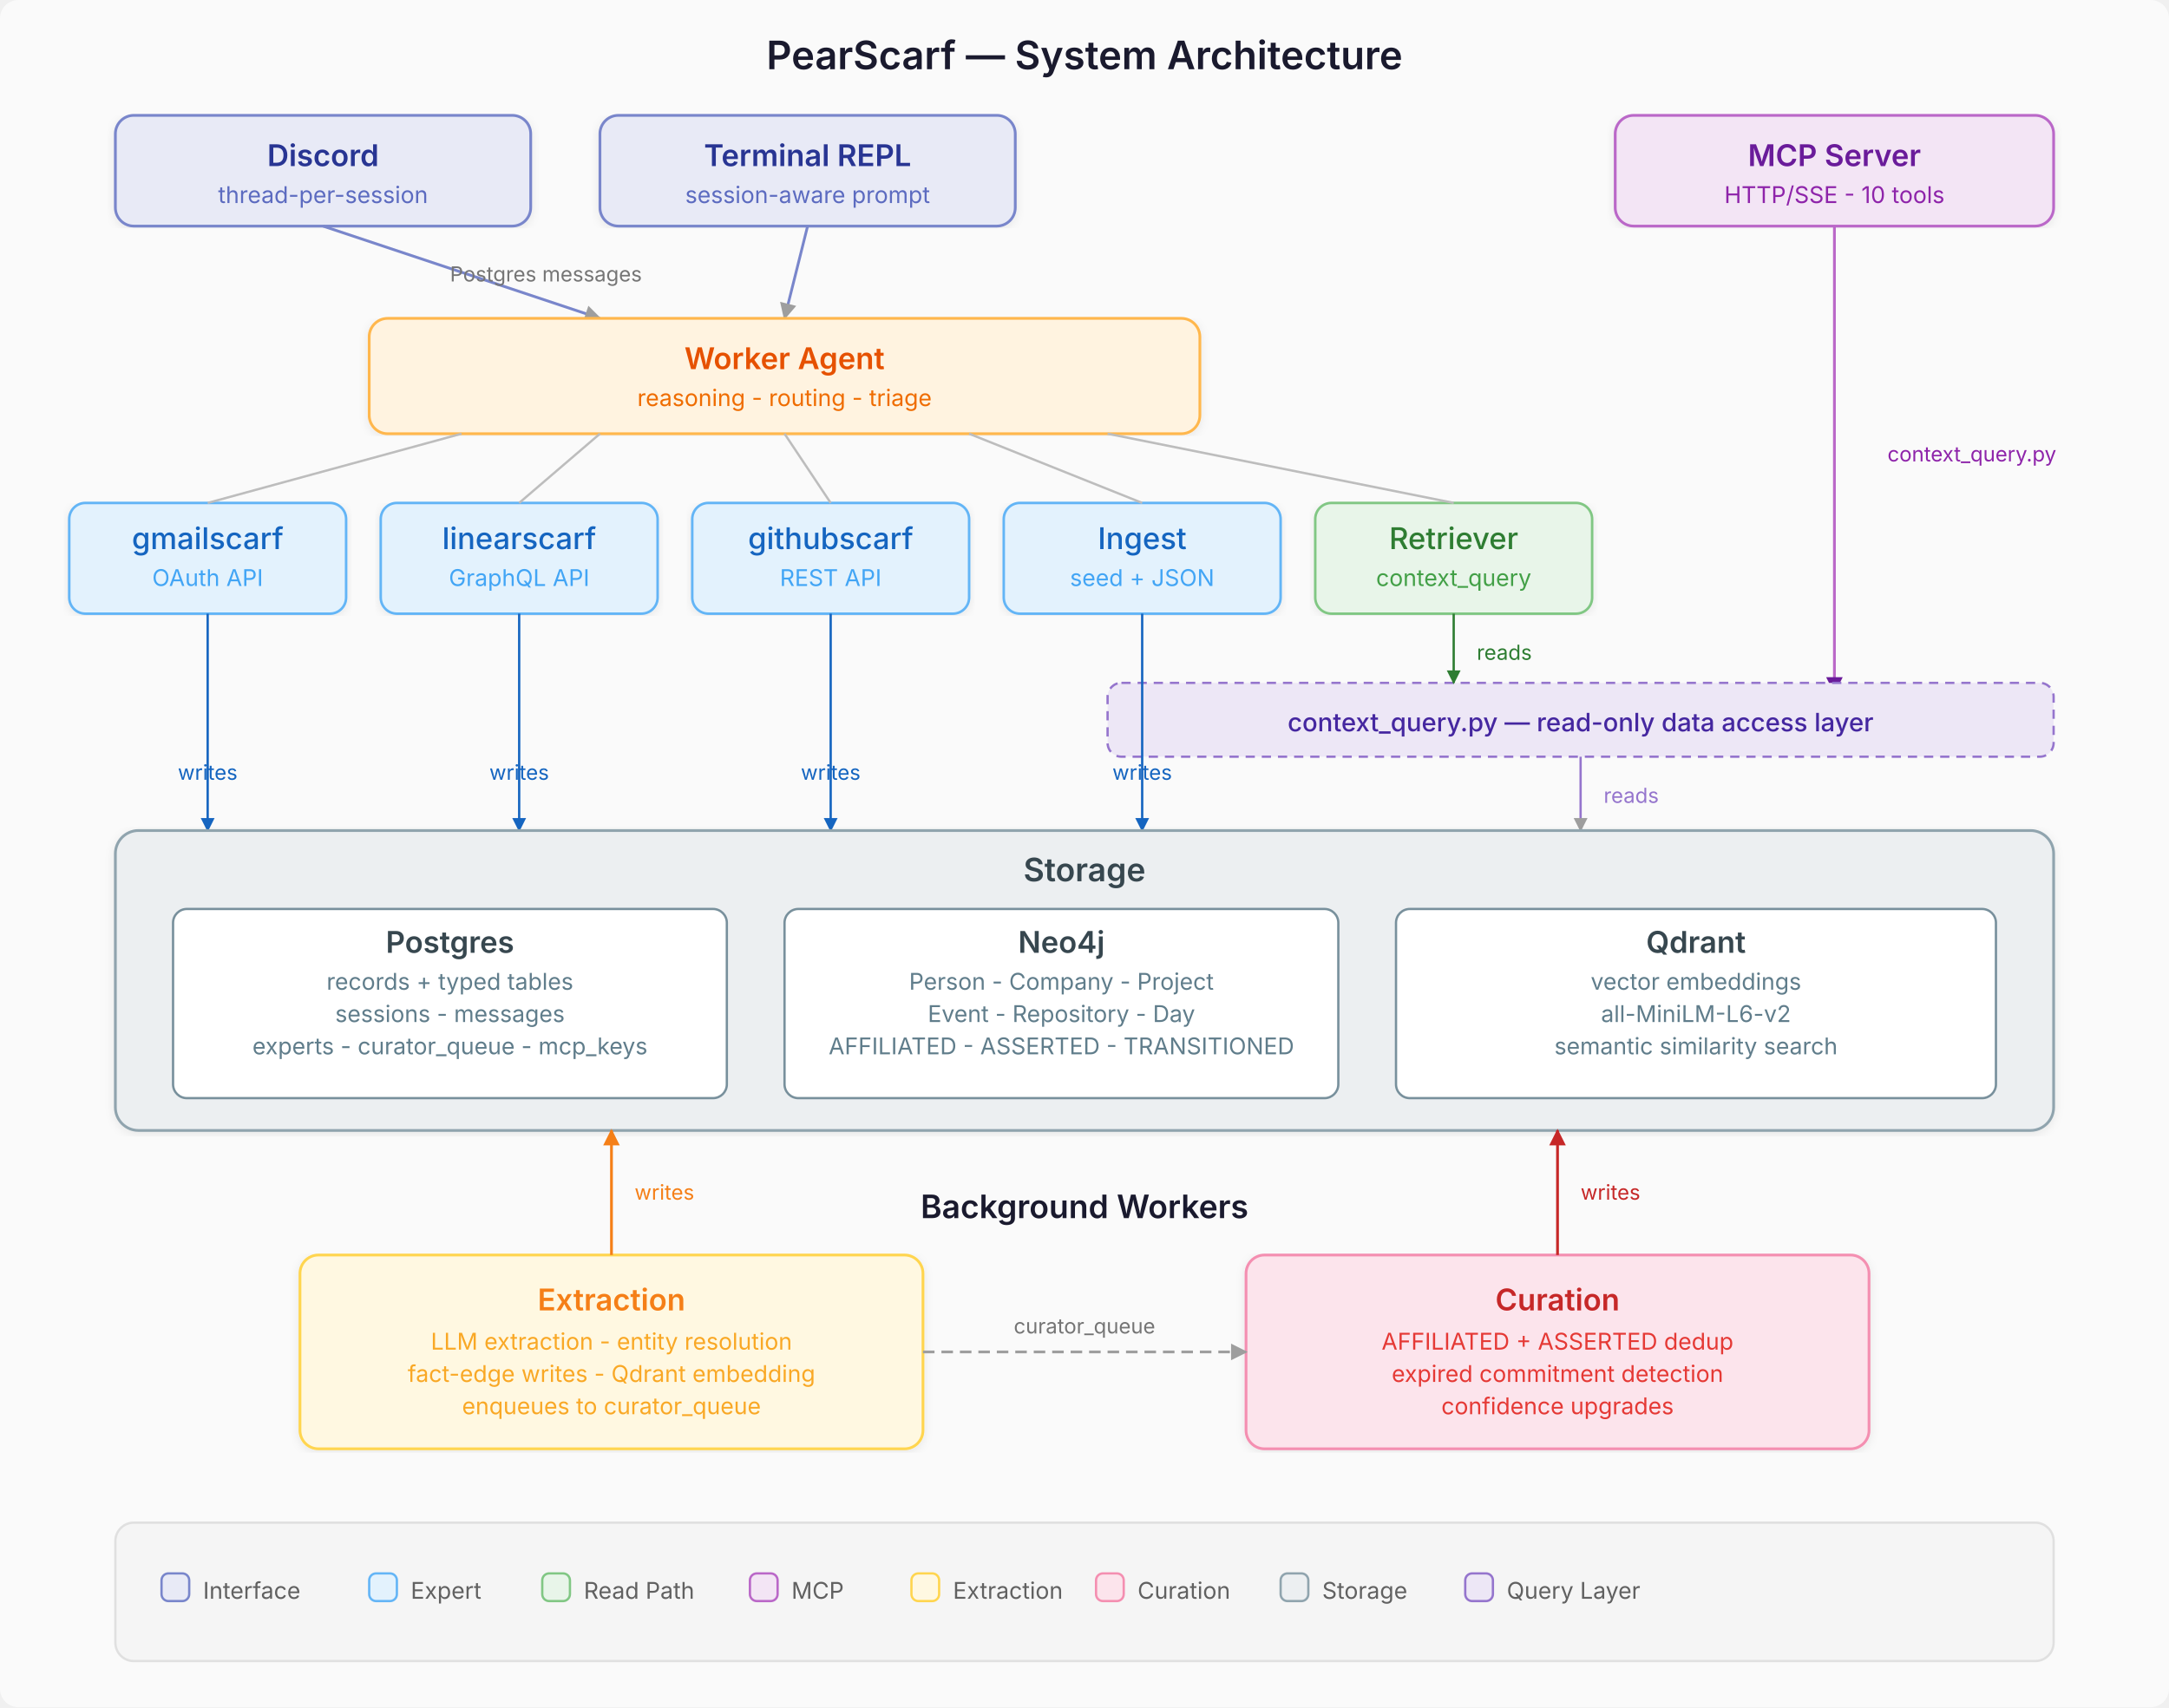
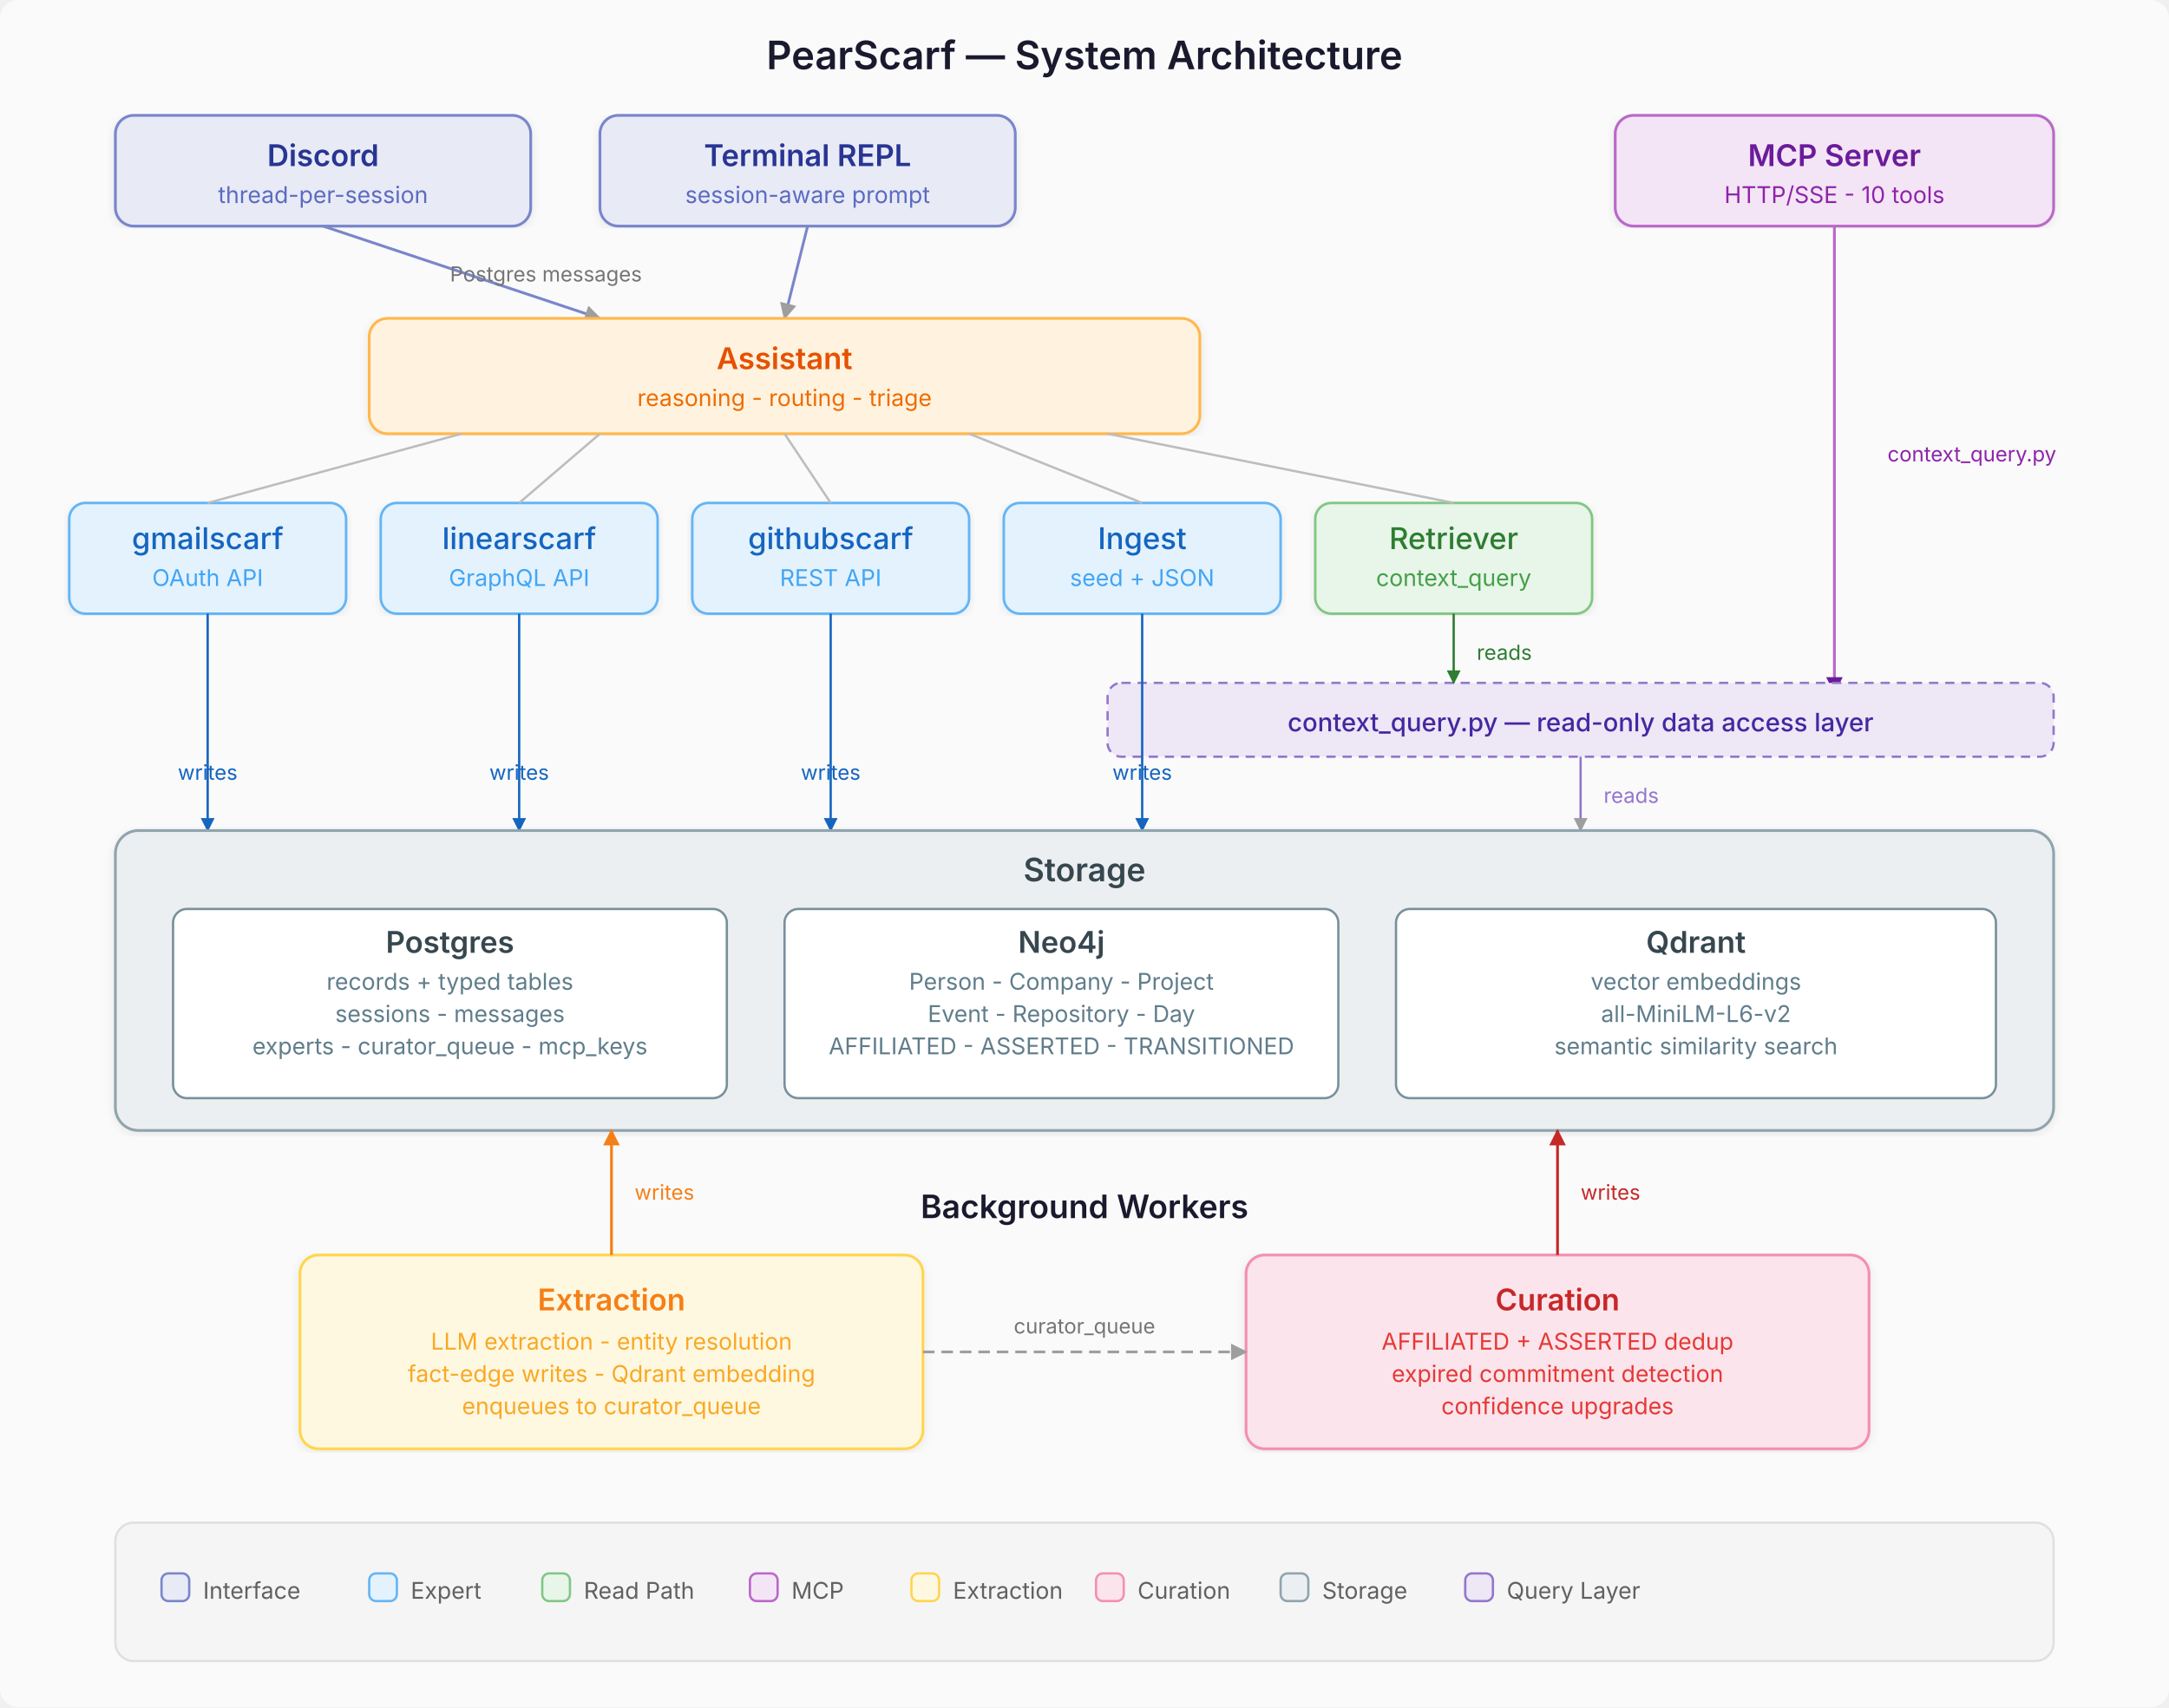
<svg xmlns="http://www.w3.org/2000/svg" viewBox="0 0 940 740" font-family="Inter, -apple-system, system-ui, sans-serif" font-size="13">
  <defs>
    <filter id="shadow" x="-2%" y="-2%" width="104%" height="104%">
      <feDropShadow dx="0" dy="1" stdDeviation="2" flood-opacity="0.08" />
    </filter>
    <marker id="aGray" viewBox="0 0 10 10" refX="9" refY="5" markerWidth="6" markerHeight="6" orient="auto-start-reverse">
      <path d="M 0 0 L 10 5 L 0 10 z" fill="#9e9e9e" />
    </marker>
    <marker id="aOrange" viewBox="0 0 10 10" refX="9" refY="5" markerWidth="6" markerHeight="6" orient="auto-start-reverse">
      <path d="M 0 0 L 10 5 L 0 10 z" fill="#f57f17" />
    </marker>
    <marker id="aRed" viewBox="0 0 10 10" refX="9" refY="5" markerWidth="6" markerHeight="6" orient="auto-start-reverse">
      <path d="M 0 0 L 10 5 L 0 10 z" fill="#c62828" />
    </marker>
    <marker id="aBlue" viewBox="0 0 10 10" refX="9" refY="5" markerWidth="6" markerHeight="6" orient="auto-start-reverse">
      <path d="M 0 0 L 10 5 L 0 10 z" fill="#1565c0" />
    </marker>
    <marker id="aPurple" viewBox="0 0 10 10" refX="9" refY="5" markerWidth="6" markerHeight="6" orient="auto-start-reverse">
      <path d="M 0 0 L 10 5 L 0 10 z" fill="#6a1b9a" />
    </marker>
    <marker id="aGreen" viewBox="0 0 10 10" refX="9" refY="5" markerWidth="6" markerHeight="6" orient="auto-start-reverse">
      <path d="M 0 0 L 10 5 L 0 10 z" fill="#2e7d32" />
    </marker>
  </defs>
  <rect width="940" height="740" fill="#fafafa" rx="8" />
  <text x="470" y="30" text-anchor="middle" font-size="17" font-weight="600" fill="#1a1a2e">PearScarf — System Architecture</text>
  <rect x="50" y="50" width="180" height="48" rx="8" fill="#e8eaf6" stroke="#7986cb" stroke-width="1.2" filter="url(#shadow)" />
  <text x="140" y="72" text-anchor="middle" font-weight="600" fill="#283593">Discord</text>
  <text x="140" y="88" text-anchor="middle" font-size="10" fill="#5c6bc0">thread-per-session</text>
  <rect x="260" y="50" width="180" height="48" rx="8" fill="#e8eaf6" stroke="#7986cb" stroke-width="1.2" filter="url(#shadow)" />
  <text x="350" y="72" text-anchor="middle" font-weight="600" fill="#283593">Terminal REPL</text>
  <text x="350" y="88" text-anchor="middle" font-size="10" fill="#5c6bc0">session-aware prompt</text>
  <rect x="700" y="50" width="190" height="48" rx="8" fill="#f3e5f5" stroke="#ba68c8" stroke-width="1.2" filter="url(#shadow)" />
  <text x="795" y="72" text-anchor="middle" font-weight="600" fill="#6a1b9a">MCP Server</text>
  <text x="795" y="88" text-anchor="middle" font-size="10" fill="#8e24aa">HTTP/SSE - 10 tools</text>
  <line x1="140" y1="98" x2="260" y2="138" stroke="#7986cb" stroke-width="1.2" marker-end="url(#aGray)" />
  <line x1="350" y1="98" x2="340" y2="138" stroke="#7986cb" stroke-width="1.2" marker-end="url(#aGray)" />
  <text x="195" y="122" font-size="9" fill="#757575">Postgres messages</text>
  <line x1="795" y1="98" x2="795" y2="300" stroke="#ba68c8" stroke-width="1.2" marker-end="url(#aPurple)" />
  <text x="818" y="200" font-size="9" fill="#8e24aa">context_query.py</text>
  <rect x="160" y="138" width="360" height="50" rx="8" fill="#fff3e0" stroke="#ffb74d" stroke-width="1.2" filter="url(#shadow)" />
-   <text x="340" y="160" text-anchor="middle" font-weight="600" fill="#e65100">Worker Agent</text>
+   <text x="340" y="160" text-anchor="middle" font-weight="600" fill="#e65100">Assistant</text>
  <text x="340" y="176" text-anchor="middle" font-size="10" fill="#ef6c00">reasoning - routing - triage</text>
  <rect x="30" y="218" width="120" height="48" rx="7" fill="#e3f2fd" stroke="#64b5f6" stroke-width="1.1" filter="url(#shadow)" />
  <text x="90" y="238" text-anchor="middle" font-weight="500" fill="#1565c0">gmailscarf</text>
  <text x="90" y="254" text-anchor="middle" font-size="10" fill="#42a5f5">OAuth API</text>
  <rect x="165" y="218" width="120" height="48" rx="7" fill="#e3f2fd" stroke="#64b5f6" stroke-width="1.1" filter="url(#shadow)" />
  <text x="225" y="238" text-anchor="middle" font-weight="500" fill="#1565c0">linearscarf</text>
  <text x="225" y="254" text-anchor="middle" font-size="10" fill="#42a5f5">GraphQL API</text>
  <rect x="300" y="218" width="120" height="48" rx="7" fill="#e3f2fd" stroke="#64b5f6" stroke-width="1.1" filter="url(#shadow)" />
  <text x="360" y="238" text-anchor="middle" font-weight="500" fill="#1565c0">githubscarf</text>
  <text x="360" y="254" text-anchor="middle" font-size="10" fill="#42a5f5">REST API</text>
  <rect x="435" y="218" width="120" height="48" rx="7" fill="#e3f2fd" stroke="#64b5f6" stroke-width="1.1" filter="url(#shadow)" />
  <text x="495" y="238" text-anchor="middle" font-weight="500" fill="#1565c0">Ingest</text>
  <text x="495" y="254" text-anchor="middle" font-size="10" fill="#42a5f5">seed + JSON</text>
  <rect x="570" y="218" width="120" height="48" rx="7" fill="#e8f5e9" stroke="#81c784" stroke-width="1.1" filter="url(#shadow)" />
  <text x="630" y="238" text-anchor="middle" font-weight="500" fill="#2e7d32">Retriever</text>
  <text x="630" y="254" text-anchor="middle" font-size="10" fill="#43a047">context_query</text>
  <line x1="200" y1="188" x2="90" y2="218" stroke="#bdbdbd" stroke-width="1" />
  <line x1="260" y1="188" x2="225" y2="218" stroke="#bdbdbd" stroke-width="1" />
  <line x1="340" y1="188" x2="360" y2="218" stroke="#bdbdbd" stroke-width="1" />
  <line x1="420" y1="188" x2="495" y2="218" stroke="#bdbdbd" stroke-width="1" />
  <line x1="480" y1="188" x2="630" y2="218" stroke="#bdbdbd" stroke-width="1" />
  <rect x="480" y="296" width="410" height="32" rx="6" fill="#ede7f6" stroke="#9575cd" stroke-width="1" stroke-dasharray="4,3" />
  <text x="685" y="317" text-anchor="middle" font-size="11" font-weight="500" fill="#4527a0">context_query.py — read-only data access layer</text>
  <line x1="90" y1="266" x2="90" y2="360" stroke="#1565c0" stroke-width="1" marker-end="url(#aBlue)" />
  <line x1="225" y1="266" x2="225" y2="360" stroke="#1565c0" stroke-width="1" marker-end="url(#aBlue)" />
  <line x1="360" y1="266" x2="360" y2="360" stroke="#1565c0" stroke-width="1" marker-end="url(#aBlue)" />
  <line x1="495" y1="266" x2="495" y2="360" stroke="#1565c0" stroke-width="1" marker-end="url(#aBlue)" />
  <text x="90" y="338" text-anchor="middle" font-size="9" fill="#1565c0">writes</text>
  <text x="225" y="338" text-anchor="middle" font-size="9" fill="#1565c0">writes</text>
  <text x="360" y="338" text-anchor="middle" font-size="9" fill="#1565c0">writes</text>
  <text x="495" y="338" text-anchor="middle" font-size="9" fill="#1565c0">writes</text>
  <line x1="630" y1="266" x2="630" y2="296" stroke="#2e7d32" stroke-width="1" marker-end="url(#aGreen)" />
  <text x="640" y="286" font-size="9" fill="#2e7d32">reads</text>
  <line x1="685" y1="328" x2="685" y2="360" stroke="#9575cd" stroke-width="1" marker-end="url(#aGray)" />
  <text x="695" y="348" font-size="9" fill="#9575cd">reads</text>
  <rect x="50" y="360" width="840" height="130" rx="10" fill="#eceff1" stroke="#90a4ae" stroke-width="1.2" filter="url(#shadow)" />
  <text x="470" y="382" text-anchor="middle" font-weight="600" font-size="14" fill="#37474f">Storage</text>
  <rect x="75" y="394" width="240" height="82" rx="6" fill="#fff" stroke="#78909c" stroke-width="1" />
  <text x="195" y="413" text-anchor="middle" font-weight="600" fill="#37474f">Postgres</text>
  <text x="195" y="429" text-anchor="middle" font-size="10" fill="#607d8b">records + typed tables</text>
  <text x="195" y="443" text-anchor="middle" font-size="10" fill="#607d8b">sessions - messages</text>
  <text x="195" y="457" text-anchor="middle" font-size="10" fill="#607d8b">experts - curator_queue - mcp_keys</text>
  <rect x="340" y="394" width="240" height="82" rx="6" fill="#fff" stroke="#78909c" stroke-width="1" />
  <text x="460" y="413" text-anchor="middle" font-weight="600" fill="#37474f">Neo4j</text>
  <text x="460" y="429" text-anchor="middle" font-size="10" fill="#607d8b">Person - Company - Project</text>
  <text x="460" y="443" text-anchor="middle" font-size="10" fill="#607d8b">Event - Repository - Day</text>
  <text x="460" y="457" text-anchor="middle" font-size="10" fill="#607d8b">AFFILIATED - ASSERTED - TRANSITIONED</text>
  <rect x="605" y="394" width="260" height="82" rx="6" fill="#fff" stroke="#78909c" stroke-width="1" />
  <text x="735" y="413" text-anchor="middle" font-weight="600" fill="#37474f">Qdrant</text>
  <text x="735" y="429" text-anchor="middle" font-size="10" fill="#607d8b">vector embeddings</text>
  <text x="735" y="443" text-anchor="middle" font-size="10" fill="#607d8b">all-MiniLM-L6-v2</text>
  <text x="735" y="457" text-anchor="middle" font-size="10" fill="#607d8b">semantic similarity search</text>
  <text x="470" y="528" text-anchor="middle" font-size="14" font-weight="600" fill="#1a1a2e">Background Workers</text>
  <rect x="130" y="544" width="270" height="84" rx="8" fill="#fff8e1" stroke="#ffd54f" stroke-width="1.2" filter="url(#shadow)" />
  <text x="265" y="568" text-anchor="middle" font-weight="600" fill="#f57f17">Extraction</text>
  <text x="265" y="585" text-anchor="middle" font-size="10" fill="#f9a825">LLM extraction - entity resolution</text>
  <text x="265" y="599" text-anchor="middle" font-size="10" fill="#f9a825">fact-edge writes - Qdrant embedding</text>
  <text x="265" y="613" text-anchor="middle" font-size="10" fill="#f9a825">enqueues to curator_queue</text>
  <rect x="540" y="544" width="270" height="84" rx="8" fill="#fce4ec" stroke="#f48fb1" stroke-width="1.2" filter="url(#shadow)" />
  <text x="675" y="568" text-anchor="middle" font-weight="600" fill="#c62828">Curation</text>
  <text x="675" y="585" text-anchor="middle" font-size="10" fill="#e53935">AFFILIATED + ASSERTED dedup</text>
  <text x="675" y="599" text-anchor="middle" font-size="10" fill="#e53935">expired commitment detection</text>
  <text x="675" y="613" text-anchor="middle" font-size="10" fill="#e53935">confidence upgrades</text>
  <line x1="265" y1="544" x2="265" y2="490" stroke="#f57f17" stroke-width="1.2" marker-end="url(#aOrange)" />
  <text x="275" y="520" font-size="9" fill="#f57f17">writes</text>
  <line x1="675" y1="544" x2="675" y2="490" stroke="#c62828" stroke-width="1.2" marker-end="url(#aRed)" />
  <text x="685" y="520" font-size="9" fill="#c62828">writes</text>
  <line x1="400" y1="586" x2="540" y2="586" stroke="#9e9e9e" stroke-width="1.2" stroke-dasharray="5,3" marker-end="url(#aGray)" />
  <text x="470" y="578" text-anchor="middle" font-size="9" fill="#757575">curator_queue</text>
  <rect x="50" y="660" width="840" height="60" rx="8" fill="#f5f5f5" stroke="#e0e0e0" stroke-width="1" />
  <rect x="70" y="682" width="12" height="12" rx="3" fill="#e8eaf6" stroke="#7986cb" />
  <text x="88" y="693" font-size="10" fill="#616161">Interface</text>
  <rect x="160" y="682" width="12" height="12" rx="3" fill="#e3f2fd" stroke="#64b5f6" />
  <text x="178" y="693" font-size="10" fill="#616161">Expert</text>
  <rect x="235" y="682" width="12" height="12" rx="3" fill="#e8f5e9" stroke="#81c784" />
  <text x="253" y="693" font-size="10" fill="#616161">Read Path</text>
  <rect x="325" y="682" width="12" height="12" rx="3" fill="#f3e5f5" stroke="#ba68c8" />
  <text x="343" y="693" font-size="10" fill="#616161">MCP</text>
  <rect x="395" y="682" width="12" height="12" rx="3" fill="#fff8e1" stroke="#ffd54f" />
  <text x="413" y="693" font-size="10" fill="#616161">Extraction</text>
  <rect x="475" y="682" width="12" height="12" rx="3" fill="#fce4ec" stroke="#f48fb1" />
  <text x="493" y="693" font-size="10" fill="#616161">Curation</text>
  <rect x="555" y="682" width="12" height="12" rx="3" fill="#eceff1" stroke="#90a4ae" />
  <text x="573" y="693" font-size="10" fill="#616161">Storage</text>
  <rect x="635" y="682" width="12" height="12" rx="3" fill="#ede7f6" stroke="#9575cd" />
  <text x="653" y="693" font-size="10" fill="#616161">Query Layer</text>
</svg>
